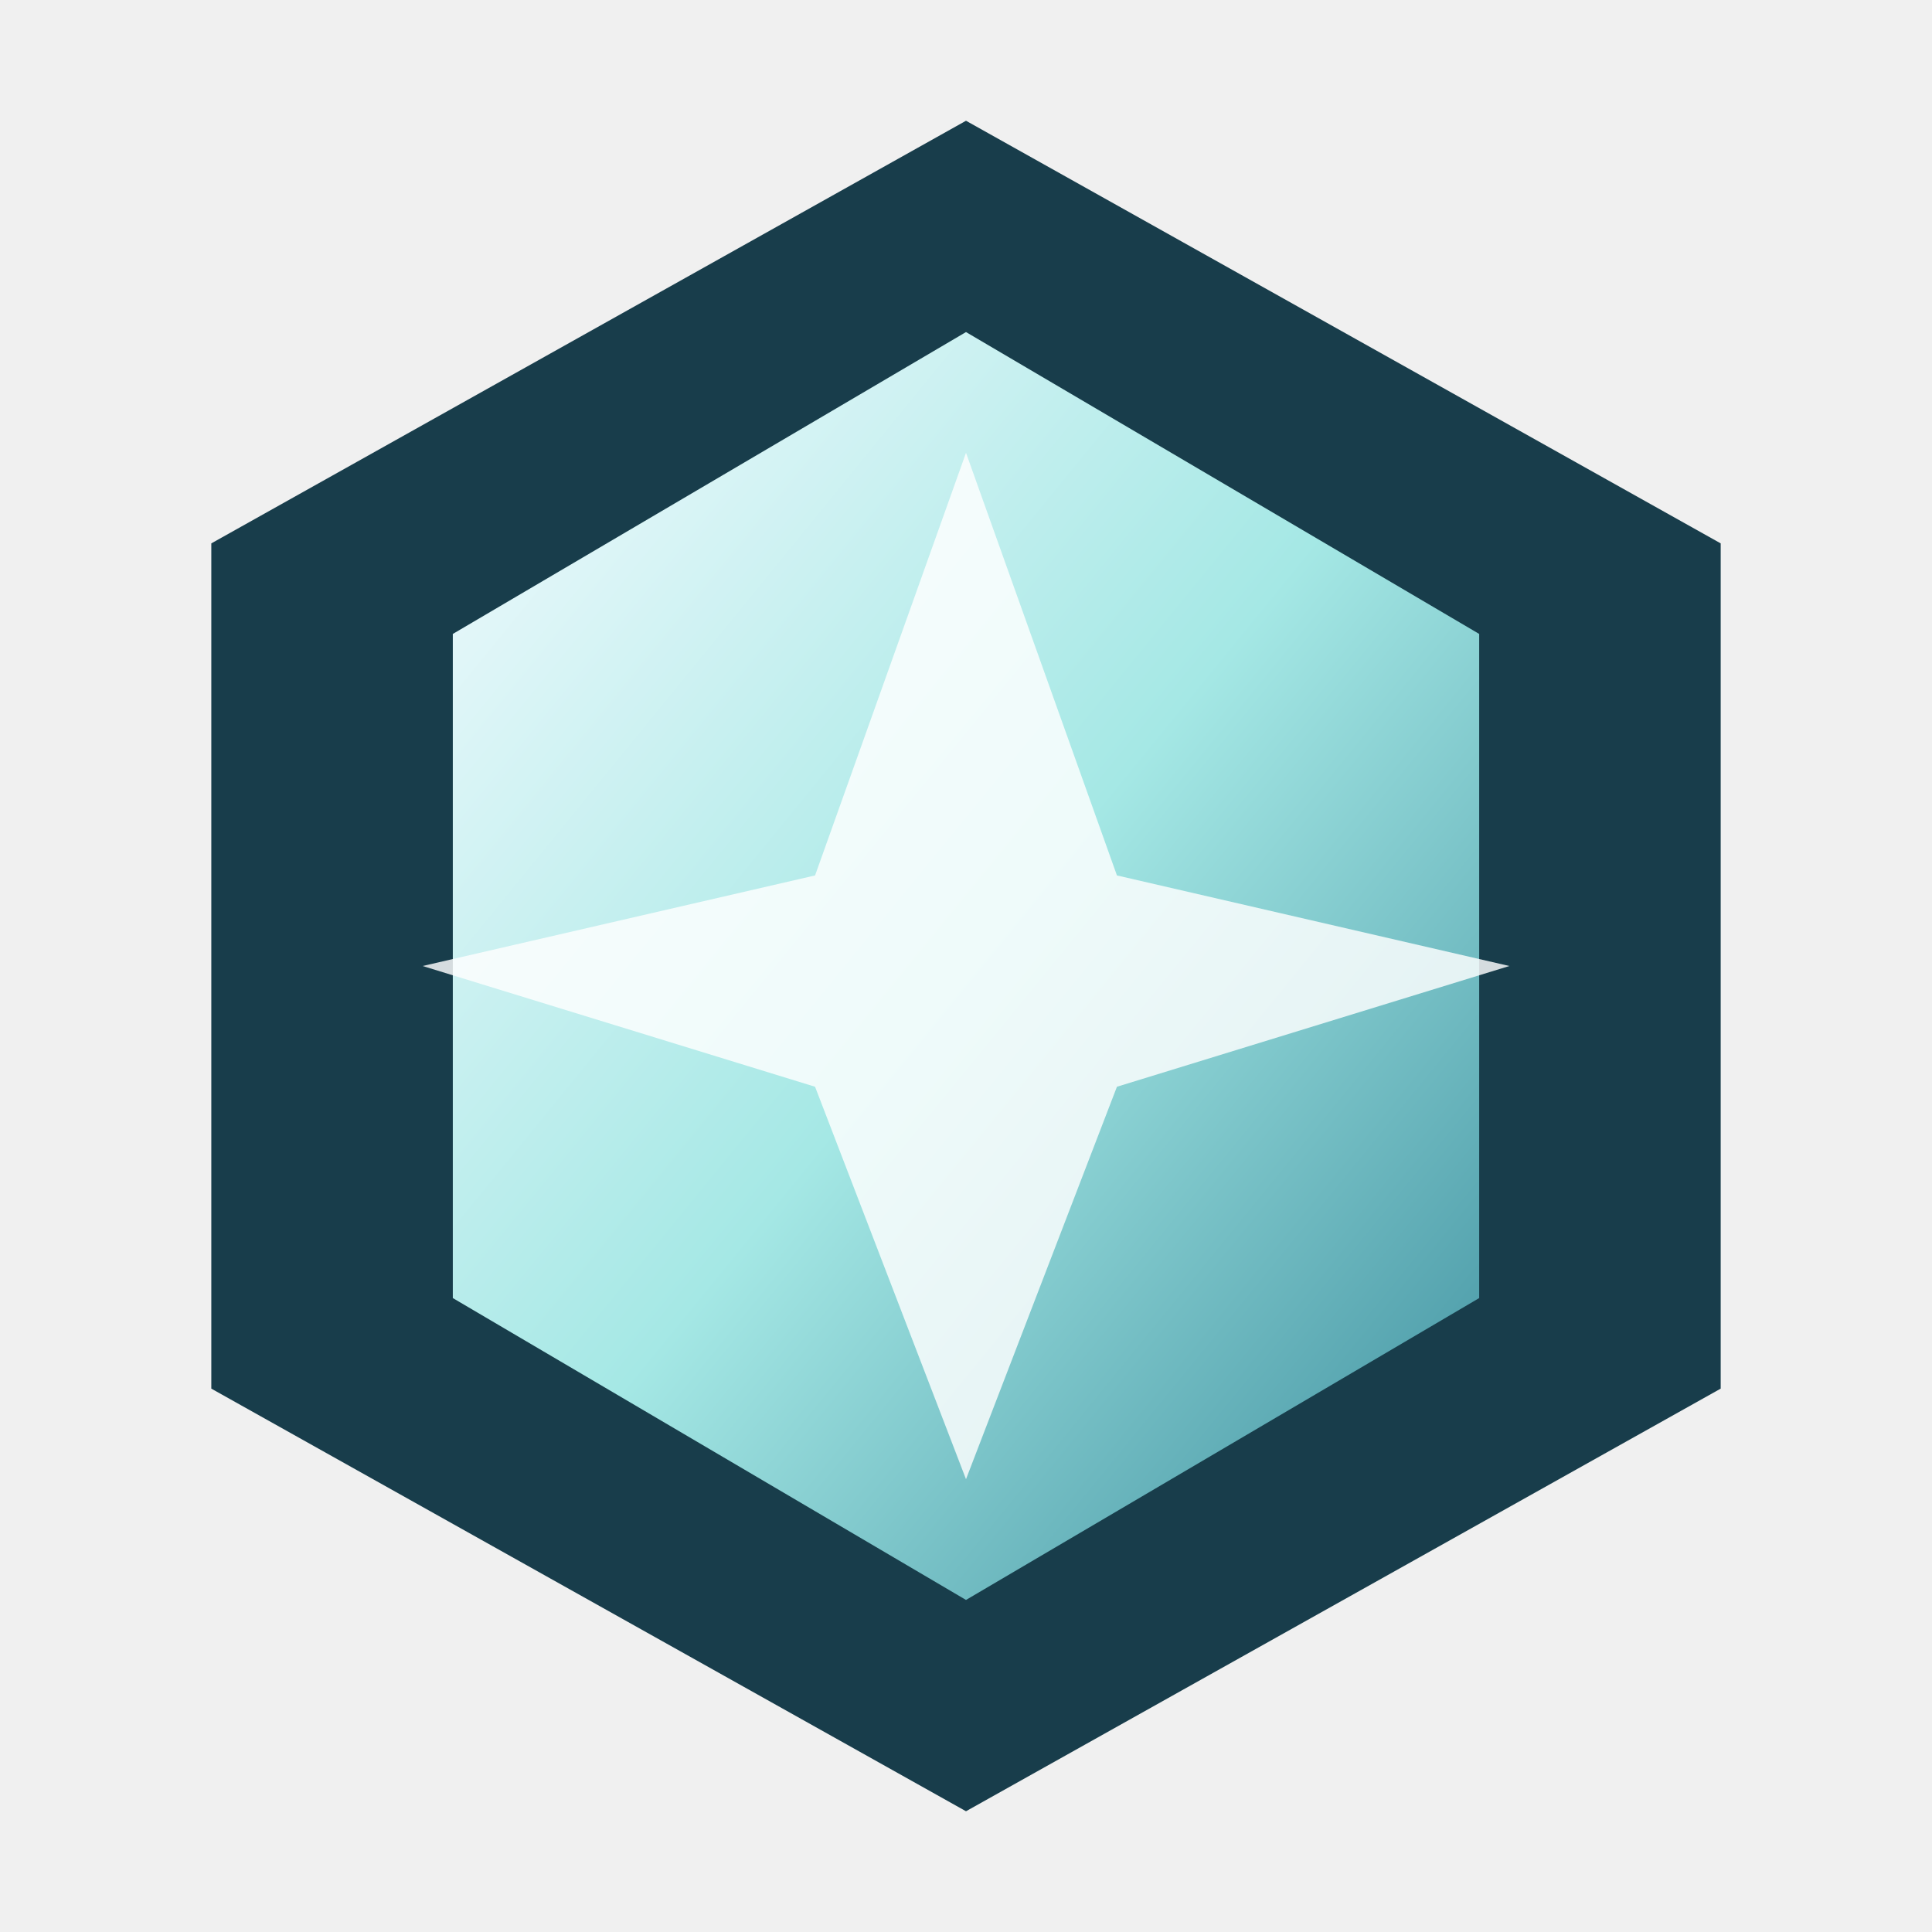
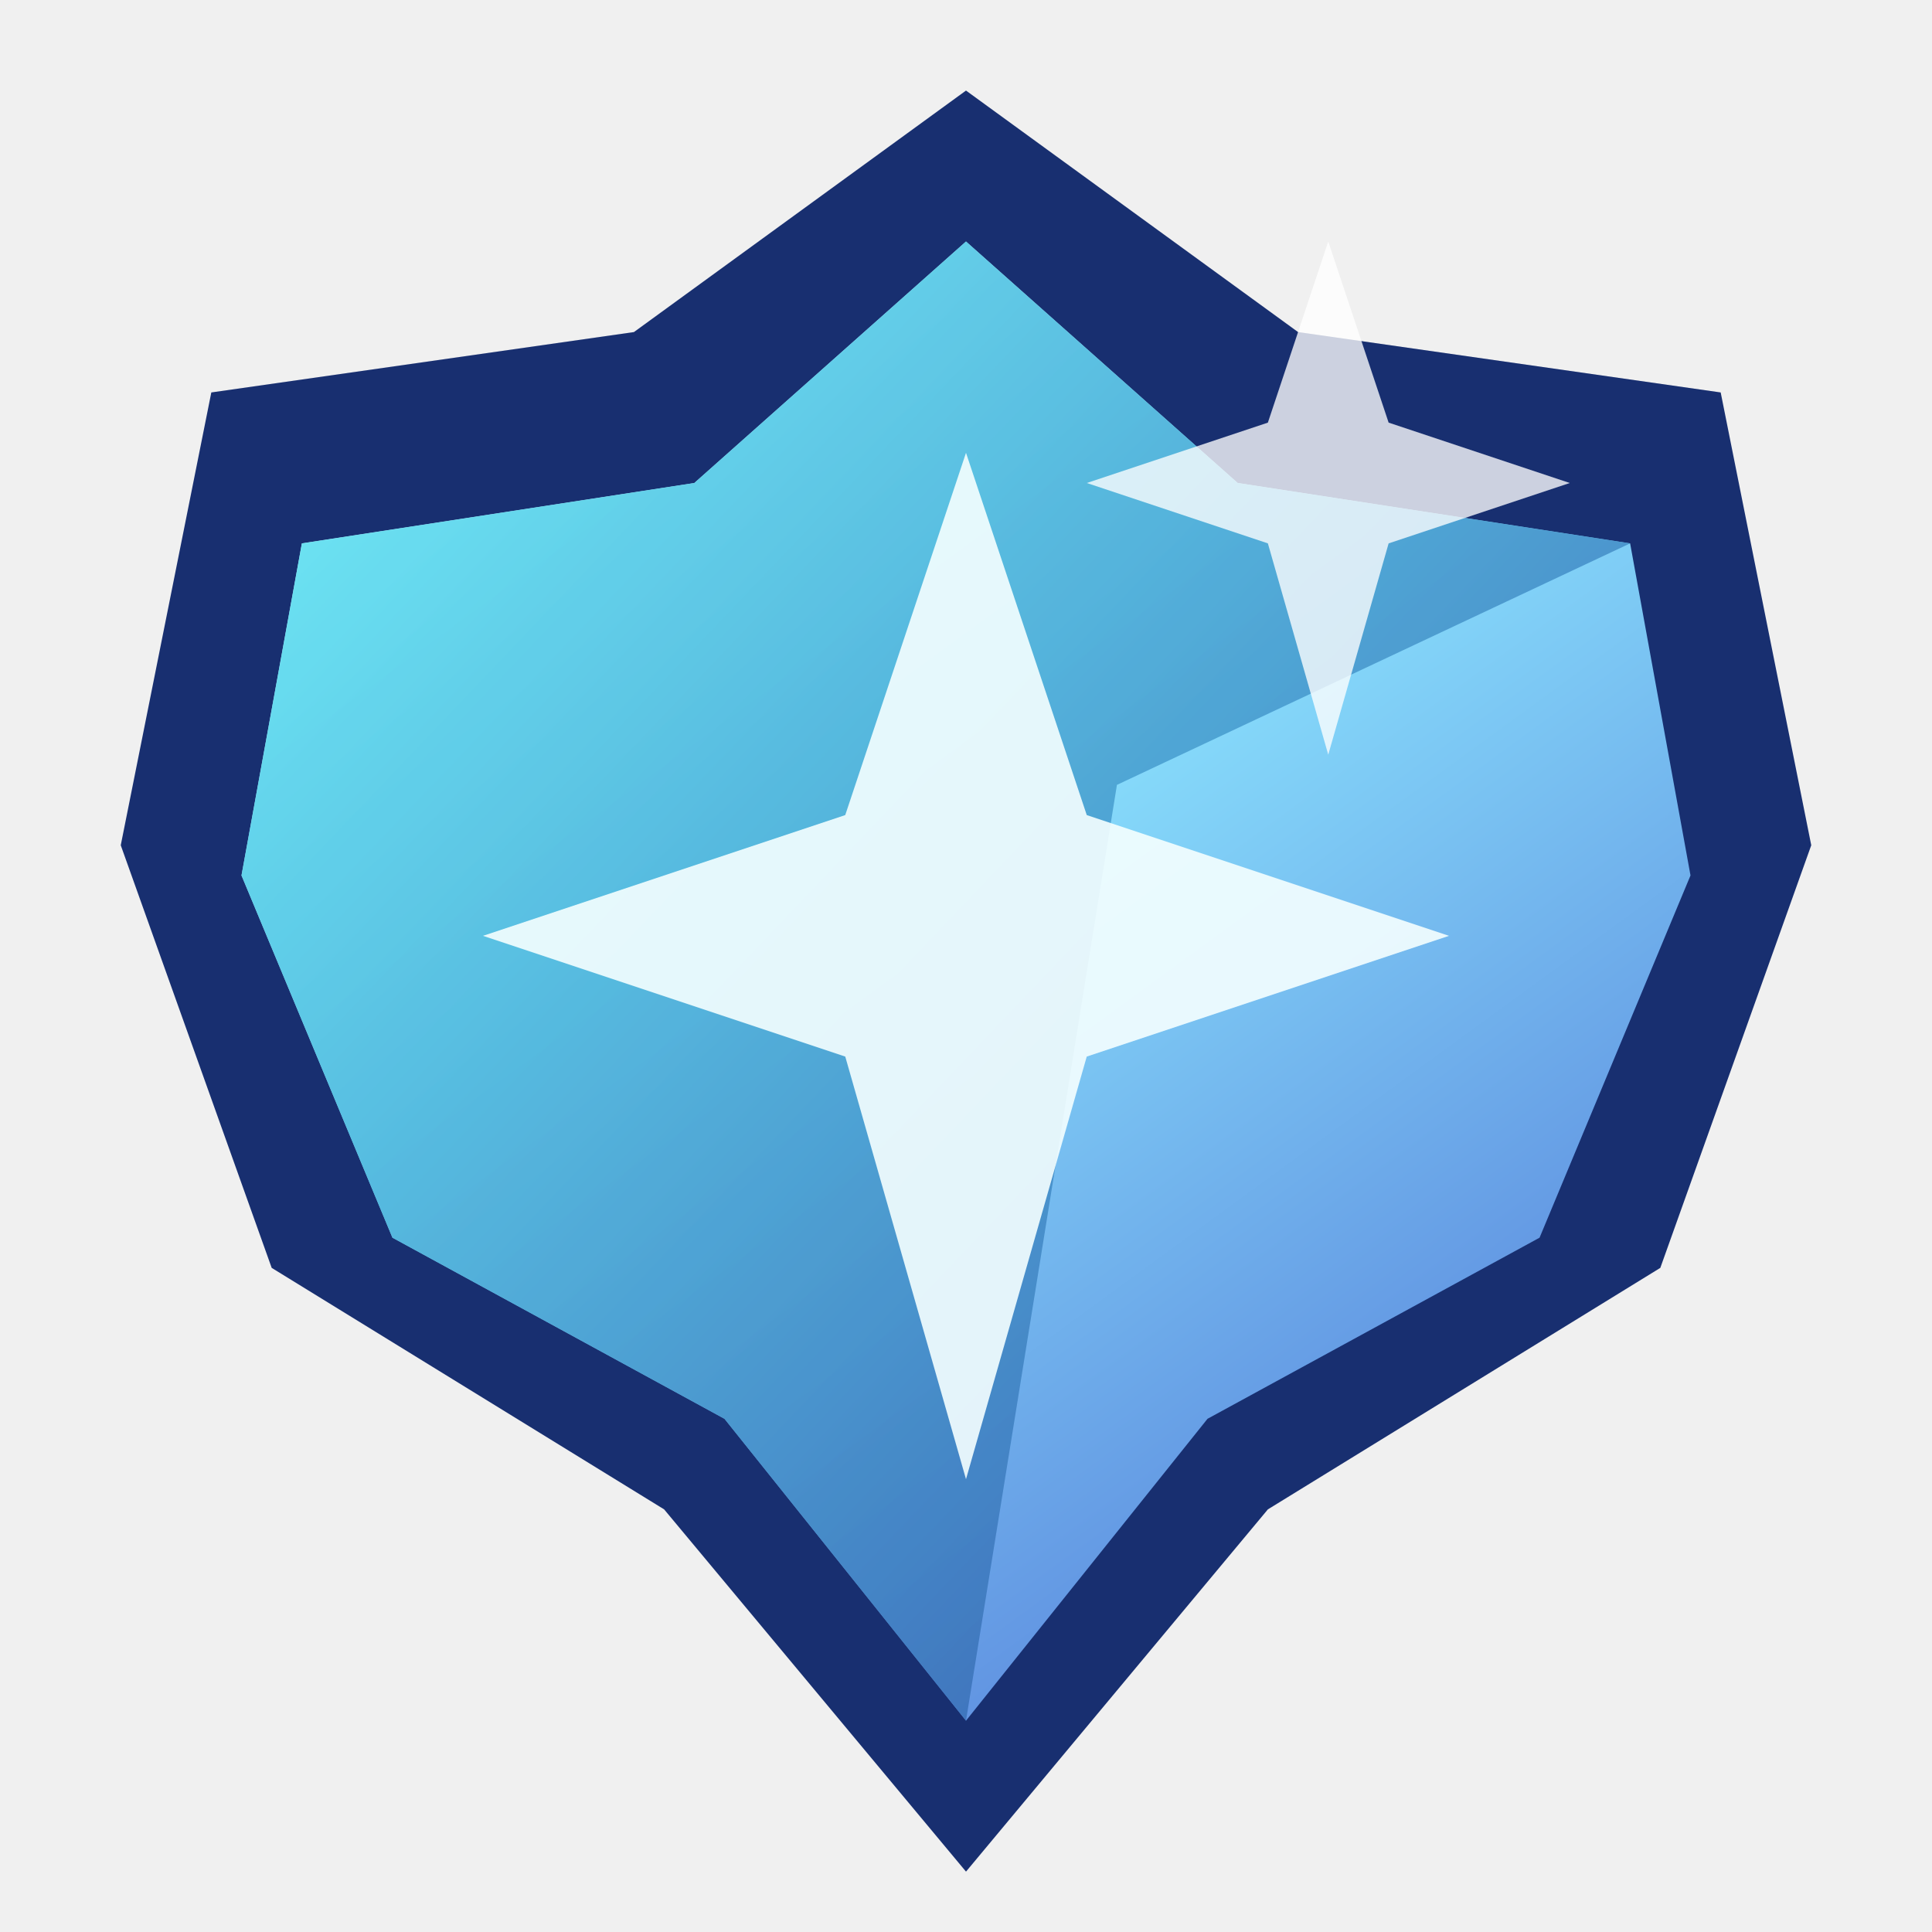
<svg xmlns="http://www.w3.org/2000/svg" viewBox="0 0 64 64">
  <defs>
-     <linearGradient id="astrite" x1="0" y1="0" x2="1" y2="1">
-       <stop stop-color="#f6fbff" />
-       <stop offset=".5" stop-color="#a5e8e5" />
-       <stop offset="1" stop-color="#3b8d9d" />
+     <linearGradient id="astrite-core" x1="15" y1="8" x2="50" y2="56" gradientUnits="userSpaceOnUse">
+       <stop stop-color="#e9ffff" />
+       <stop offset=".38" stop-color="#8de8ff" />
+       <stop offset="1" stop-color="#5277d8" />
+     </linearGradient>
+     <linearGradient id="astrite-side" x1="12" y1="12" x2="54" y2="52" gradientUnits="userSpaceOnUse">
+       <stop stop-color="#5ce4f3" />
+       <stop offset="1" stop-color="#3152a9" />
    </linearGradient>
  </defs>
-   <path fill="#183d4b" d="M32 4 57 18v28L32 60 7 46V18z" />
-   <path fill="url(#astrite)" d="m32 11 17 10v22L32 53 15 43V21z" />
-   <path fill="#fff" opacity=".82" d="M32 15 37 29l13 3-13 4-5 13-5-13-13-4 13-3z" />
+   <path fill="#182f70" d="m32 3 11 8 14 2 3 15-5 14-13 8-10 12-10-12-13-8-5-14 3-15 14-2z" />
+   <path fill="url(#astrite-core)" d="m32 8 9 8 13 2 2 11-5 12-11 6-8 10-8-10-11-6-5-12 2-11 13-2z" />
+   <path fill="url(#astrite-side)" d="m32 8 9 8 13 2-17 8-5 31-8-10-11-6-5-12 2-11 13-2z" opacity=".86" />
+   <path fill="#f5ffff" d="m32 15 4 12 12 4-12 4-4 14-4-14-12-4 12-4z" opacity=".9" />
+   <path fill="#fff" d="m44 8 2 6 6 2-6 2-2 7-2-7-6-2 6-2z" opacity=".78" />
</svg>
